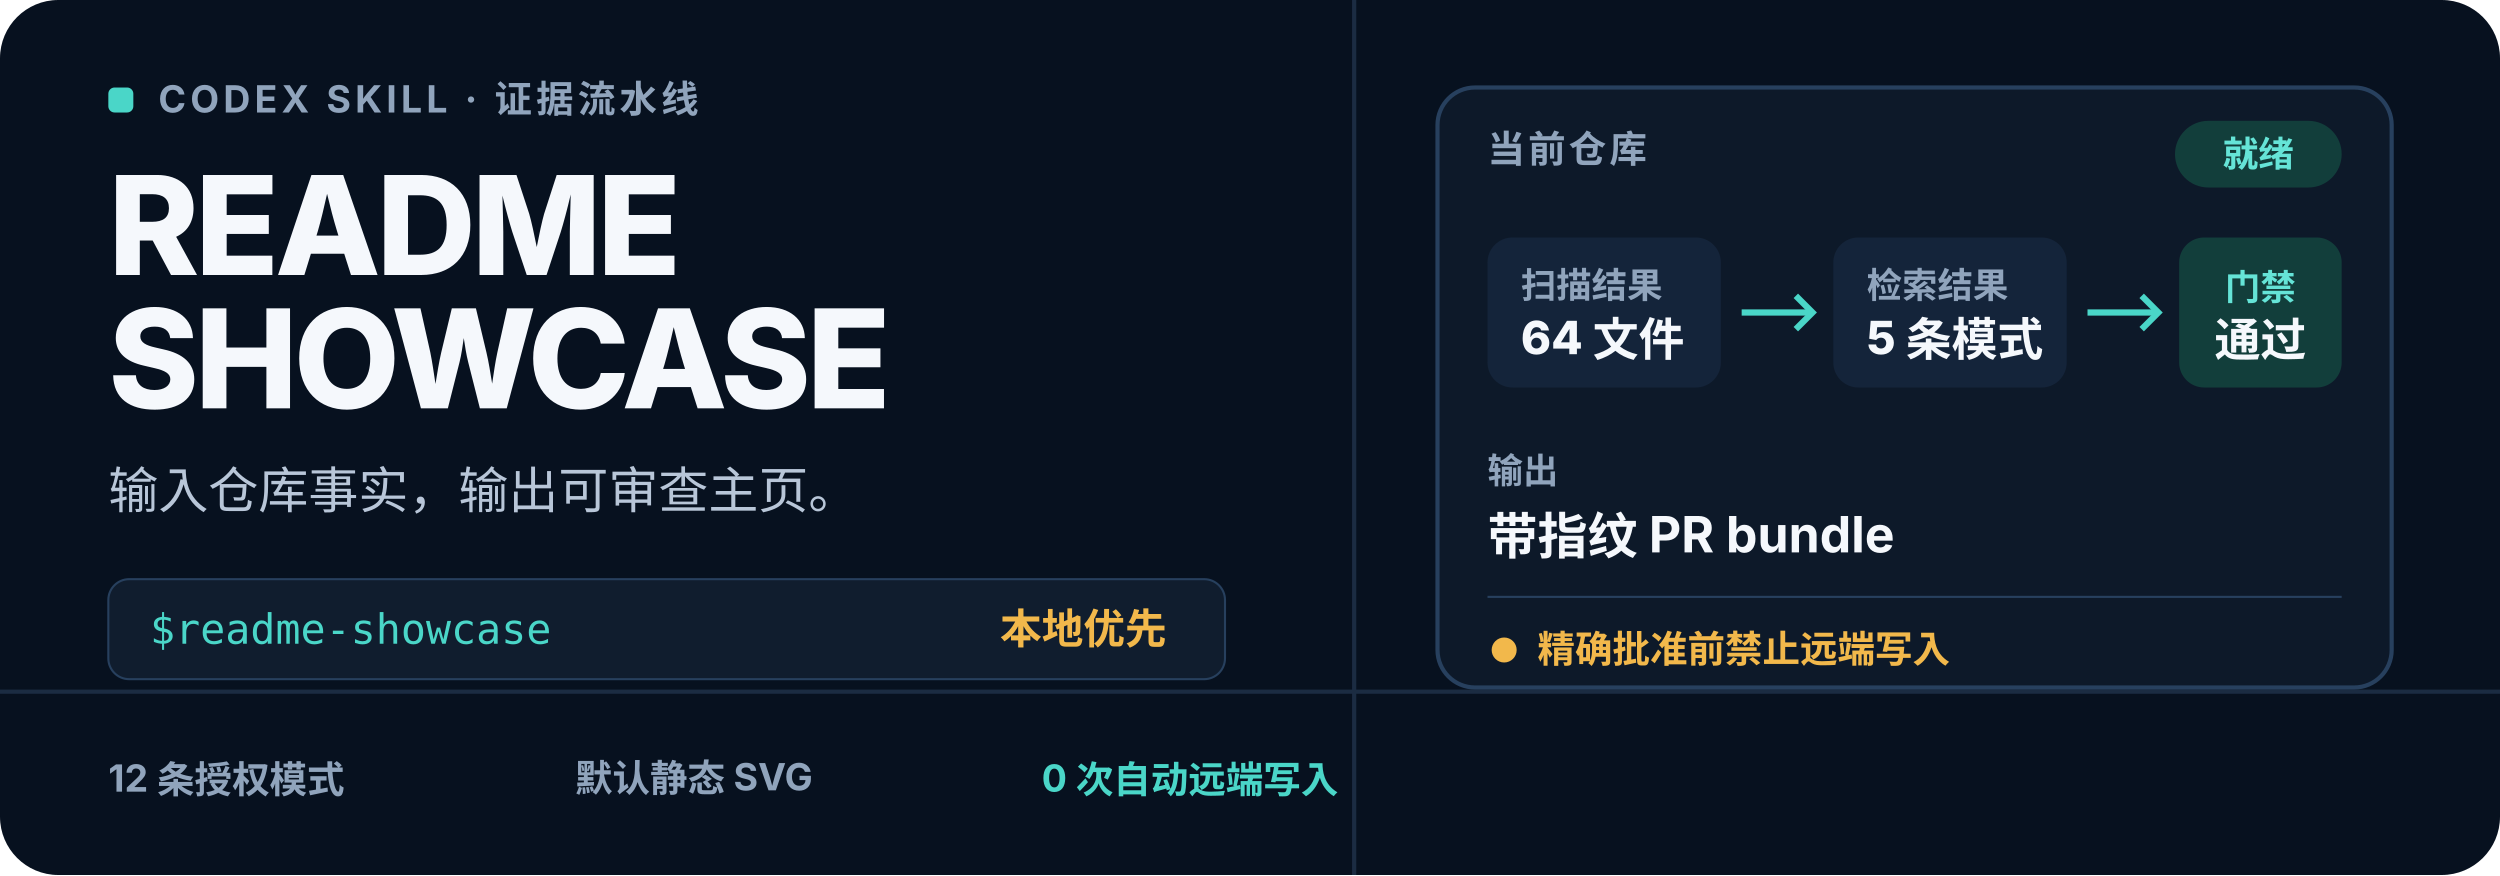
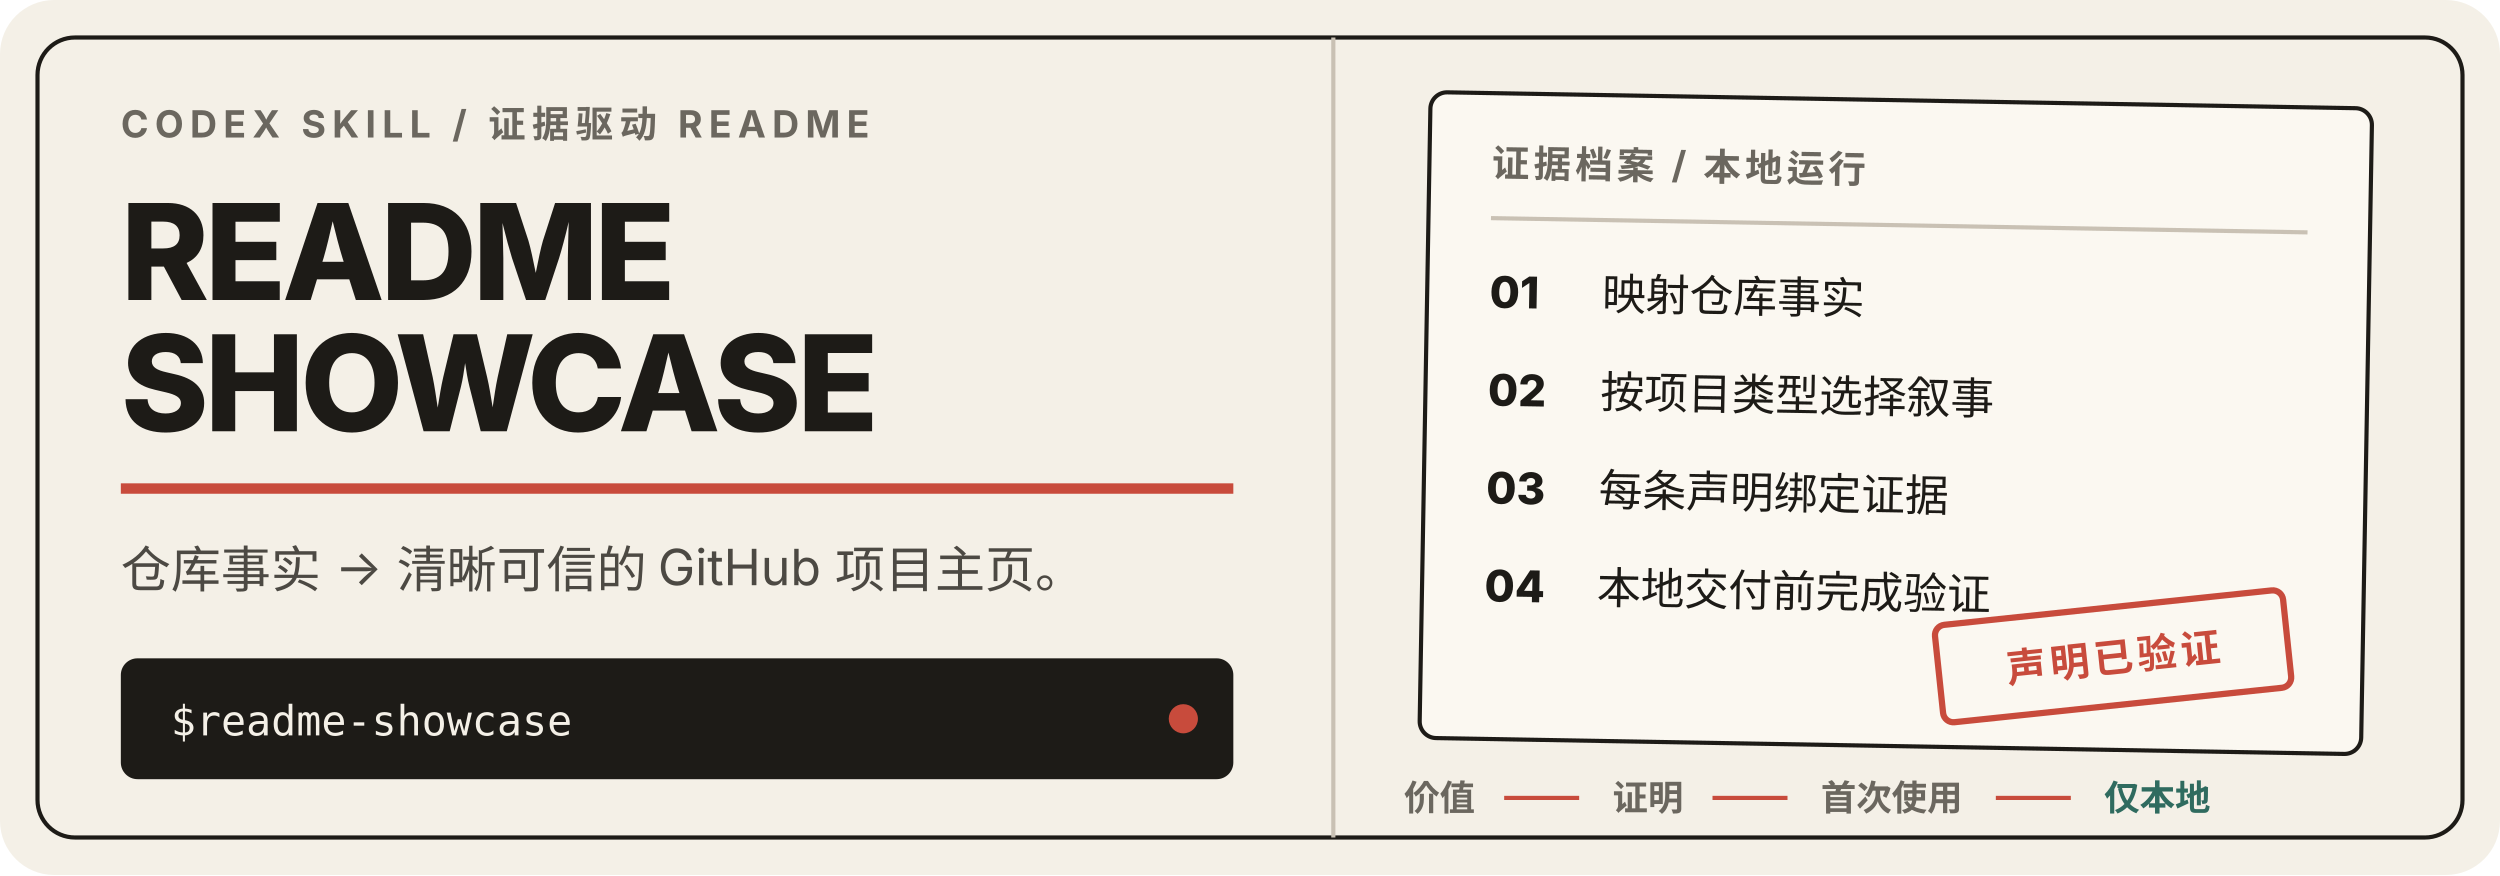
- <svg xmlns="http://www.w3.org/2000/svg" width="1200" height="420" viewBox="0 0 1200 420" role="img" aria-labelledby="title desc">
-   <rect width="1200" height="420" rx="28" fill="#07111F" />
-   <path d="M0 332H1200" stroke="#1B2C42" stroke-width="2" />
-   <path d="M650 0V420" stroke="#1B2C42" stroke-width="2" />
+ <svg xmlns="http://www.w3.org/2000/svg" width="1200" height="420" viewBox="0 0 1200 420" data-readme-language="zh" role="img" aria-labelledby="title desc">
+   <rect width="1200" height="420" rx="26" fill="#F4F0E7" />
+   <rect x="18" y="18" width="1164" height="384" rx="18" fill="none" stroke="#1D1B17" stroke-width="2" />
+   <path d="M640 18V402" stroke="#C9C1B4" stroke-width="2" />
  <g id="identity" font-family="-apple-system, BlinkMacSystemFont, 'Segoe UI', 'PingFang SC', sans-serif">
-     <g transform="translate(52 42)">
-       <rect width="12" height="12" rx="3" fill="#4AD6C8" />
-       <text x="24" y="12" fill="#90A4BC" font-size="18" font-weight="700" letter-spacing="2">CODEX SKILL · 证据流水线</text>
-     </g>
-     <text x="52" y="132" fill="#F5F8FC" font-size="66" font-weight="800" letter-spacing="-2">README</text>
-     <text x="52" y="196" fill="#F5F8FC" font-size="66" font-weight="800" letter-spacing="-2">SHOWCASE</text>
-     <text x="52" y="244" fill="#B8C6D8" font-size="24">输入仓库事实，输出可审查主页。</text>
-     <g id="invocation" transform="translate(52 278)">
-       <rect width="536" height="48" rx="10" fill="#101D2E" stroke="#27405E" />
-       <text x="20" y="31" fill="#4AD6C8" font-size="20" font-family="ui-monospace, SFMono-Regular, Menlo, monospace">$readme-showcase</text>
-       <text x="508" y="31" fill="#F2B84B" font-size="20" font-weight="700" text-anchor="end">本地优先</text>
+     <text x="58" y="66" fill="#6B675F" font-size="18" font-weight="700" letter-spacing="3">CODEX SKILL / 证据驱动 README</text>
+     <text x="58" y="144" fill="#1D1B17" font-size="64" font-weight="800" letter-spacing="-2">README</text>
+     <text x="58" y="207" fill="#1D1B17" font-size="64" font-weight="800" letter-spacing="-2">SHOWCASE</text>
+     <rect id="title-highlight" x="58" y="232" width="534" height="5" fill="#C84B3C" />
+     <text x="58" y="282" fill="#4C4943" font-size="24">仓库事实 → 清晰可信的 GitHub 项目主页。</text>
+     <g id="command-prompt" transform="translate(58 316)">
+       <rect width="534" height="58" rx="8" fill="#1D1B17" />
+       <circle cx="510" cy="29" r="7" fill="#C84B3C" />
+       <text x="24" y="37" fill="#F4F0E7" font-size="20" font-family="ui-monospace, SFMono-Regular, Menlo, monospace">$readme-showcase</text>
    </g>
  </g>
-   <g id="evidence-console" transform="translate(690 42)" font-family="-apple-system, BlinkMacSystemFont, 'Segoe UI', 'PingFang SC', sans-serif">
-     <rect width="458" height="288" rx="18" fill="#0D1929" stroke="#27405E" stroke-width="2" />
-     <text x="24" y="36" fill="#90A4BC" font-size="18" font-weight="700" letter-spacing="1.5">当前仓库</text>
-     <rect x="354" y="16" width="80" height="32" rx="16" fill="#123E3B" />
-     <text x="394" y="38" fill="#65E4D7" font-size="17" font-weight="800" text-anchor="middle">就绪</text>
-     <g transform="translate(24 72)">
-       <rect width="112" height="72" rx="12" fill="#14243A" />
-       <text x="16" y="29" fill="#90A4BC" font-size="17" font-weight="700">扫描结果</text>
-       <text x="16" y="56" fill="#F5F8FC" font-size="22" font-weight="800">64 文件</text>
-       <path d="M122 36H156" stroke="#4AD6C8" stroke-width="3" />
-       <path d="m148 28 8 8-8 8" fill="none" stroke="#4AD6C8" stroke-width="3" />
-       <rect x="166" width="112" height="72" rx="12" fill="#14243A" />
-       <text x="182" y="29" fill="#90A4BC" font-size="17" font-weight="700">检索结果</text>
-       <text x="182" y="56" fill="#F5F8FC" font-size="22" font-weight="800">5 条模式</text>
-       <path d="M288 36H322" stroke="#4AD6C8" stroke-width="3" />
-       <path d="m314 28 8 8-8 8" fill="none" stroke="#4AD6C8" stroke-width="3" />
-       <rect x="332" width="78" height="72" rx="12" fill="#123E3B" />
-       <text x="371" y="30" fill="#65E4D7" font-size="17" font-weight="800" text-anchor="middle">门禁</text>
-       <text x="371" y="57" fill="#F5F8FC" font-size="22" font-weight="800" text-anchor="middle">通过</text>
+   <g id="evidence-docket" transform="rotate(1 904 202)" font-family="-apple-system, BlinkMacSystemFont, 'Segoe UI', 'PingFang SC', sans-serif">
+     <rect x="684" y="48" width="452" height="310" rx="8" fill="#FBF8F1" stroke="#1D1B17" stroke-width="2" />
+     <text x="714" y="88" fill="#6B675F" font-size="18" font-weight="700" letter-spacing="2">证据档案 / 本地运行</text>
+     <path d="M714 108H1106" stroke="#C9C1B4" stroke-width="2" />
+     <g fill="#1D1B17" font-size="21">
+       <text x="714" y="151" font-weight="800">01</text>
+       <text x="768" y="151">映射仓库事实</text>
+       <text x="714" y="198" font-weight="800">02</text>
+       <text x="768" y="198">按项目类型选择叙事</text>
+       <text x="714" y="245" font-weight="800">03</text>
+       <text x="768" y="245">每条声明绑定证据</text>
+       <text x="714" y="292" font-weight="800">04</text>
+       <text x="768" y="292">本地交付前完成验证</text>
    </g>
-     <g transform="translate(24 172)">
-       <text x="0" y="18" fill="#90A4BC" font-size="17" font-weight="700">输出</text>
-       <text x="0" y="52" fill="#F5F8FC" font-size="24" font-weight="750">带指纹 PR bundle</text>
-       <rect x="0" y="72" width="410" height="1" fill="#27405E" />
-       <circle cx="8" cy="98" r="6" fill="#F2B84B" />
-       <text x="24" y="104" fill="#F2B84B" font-size="18" font-weight="700">精确批准前禁止远端写入</text>
+     <g id="verification-stamp" transform="translate(930 300) rotate(-7)">
+       <rect x="0" y="0" width="168" height="47" rx="5" fill="#FBF8F1" stroke="#C84B3C" stroke-width="3" />
+       <text x="84" y="31" fill="#C84B3C" font-size="19" font-weight="800" letter-spacing="2" text-anchor="middle">声明已验证</text>
    </g>
  </g>
-   <g id="metadata" font-family="-apple-system, BlinkMacSystemFont, 'Segoe UI', 'PingFang SC', sans-serif" font-size="18" font-weight="700">
-     <text x="52" y="380" fill="#90A4BC">12 条授权模式</text>
-     <text x="276" y="380" fill="#90A4BC">默认静态 SVG</text>
-     <text x="500" y="380" fill="#4AD6C8">0 次自动远端写入</text>
+   <g font-family="-apple-system, BlinkMacSystemFont, 'Segoe UI', 'PingFang SC', sans-serif" font-size="17" font-weight="700">
+     <text x="674" y="389" fill="#6B675F">价值</text>
+     <path d="M722 383H758" stroke="#C84B3C" stroke-width="2" />
+     <text x="774" y="389" fill="#6B675F">证明</text>
+     <path d="M822 383H858" stroke="#C84B3C" stroke-width="2" />
+     <text x="874" y="389" fill="#6B675F">首次使用</text>
+     <path d="M958 383H994" stroke="#C84B3C" stroke-width="2" />
+     <text x="1010" y="389" fill="#2F6B5F">仅本地</text>
  </g>
</svg>
